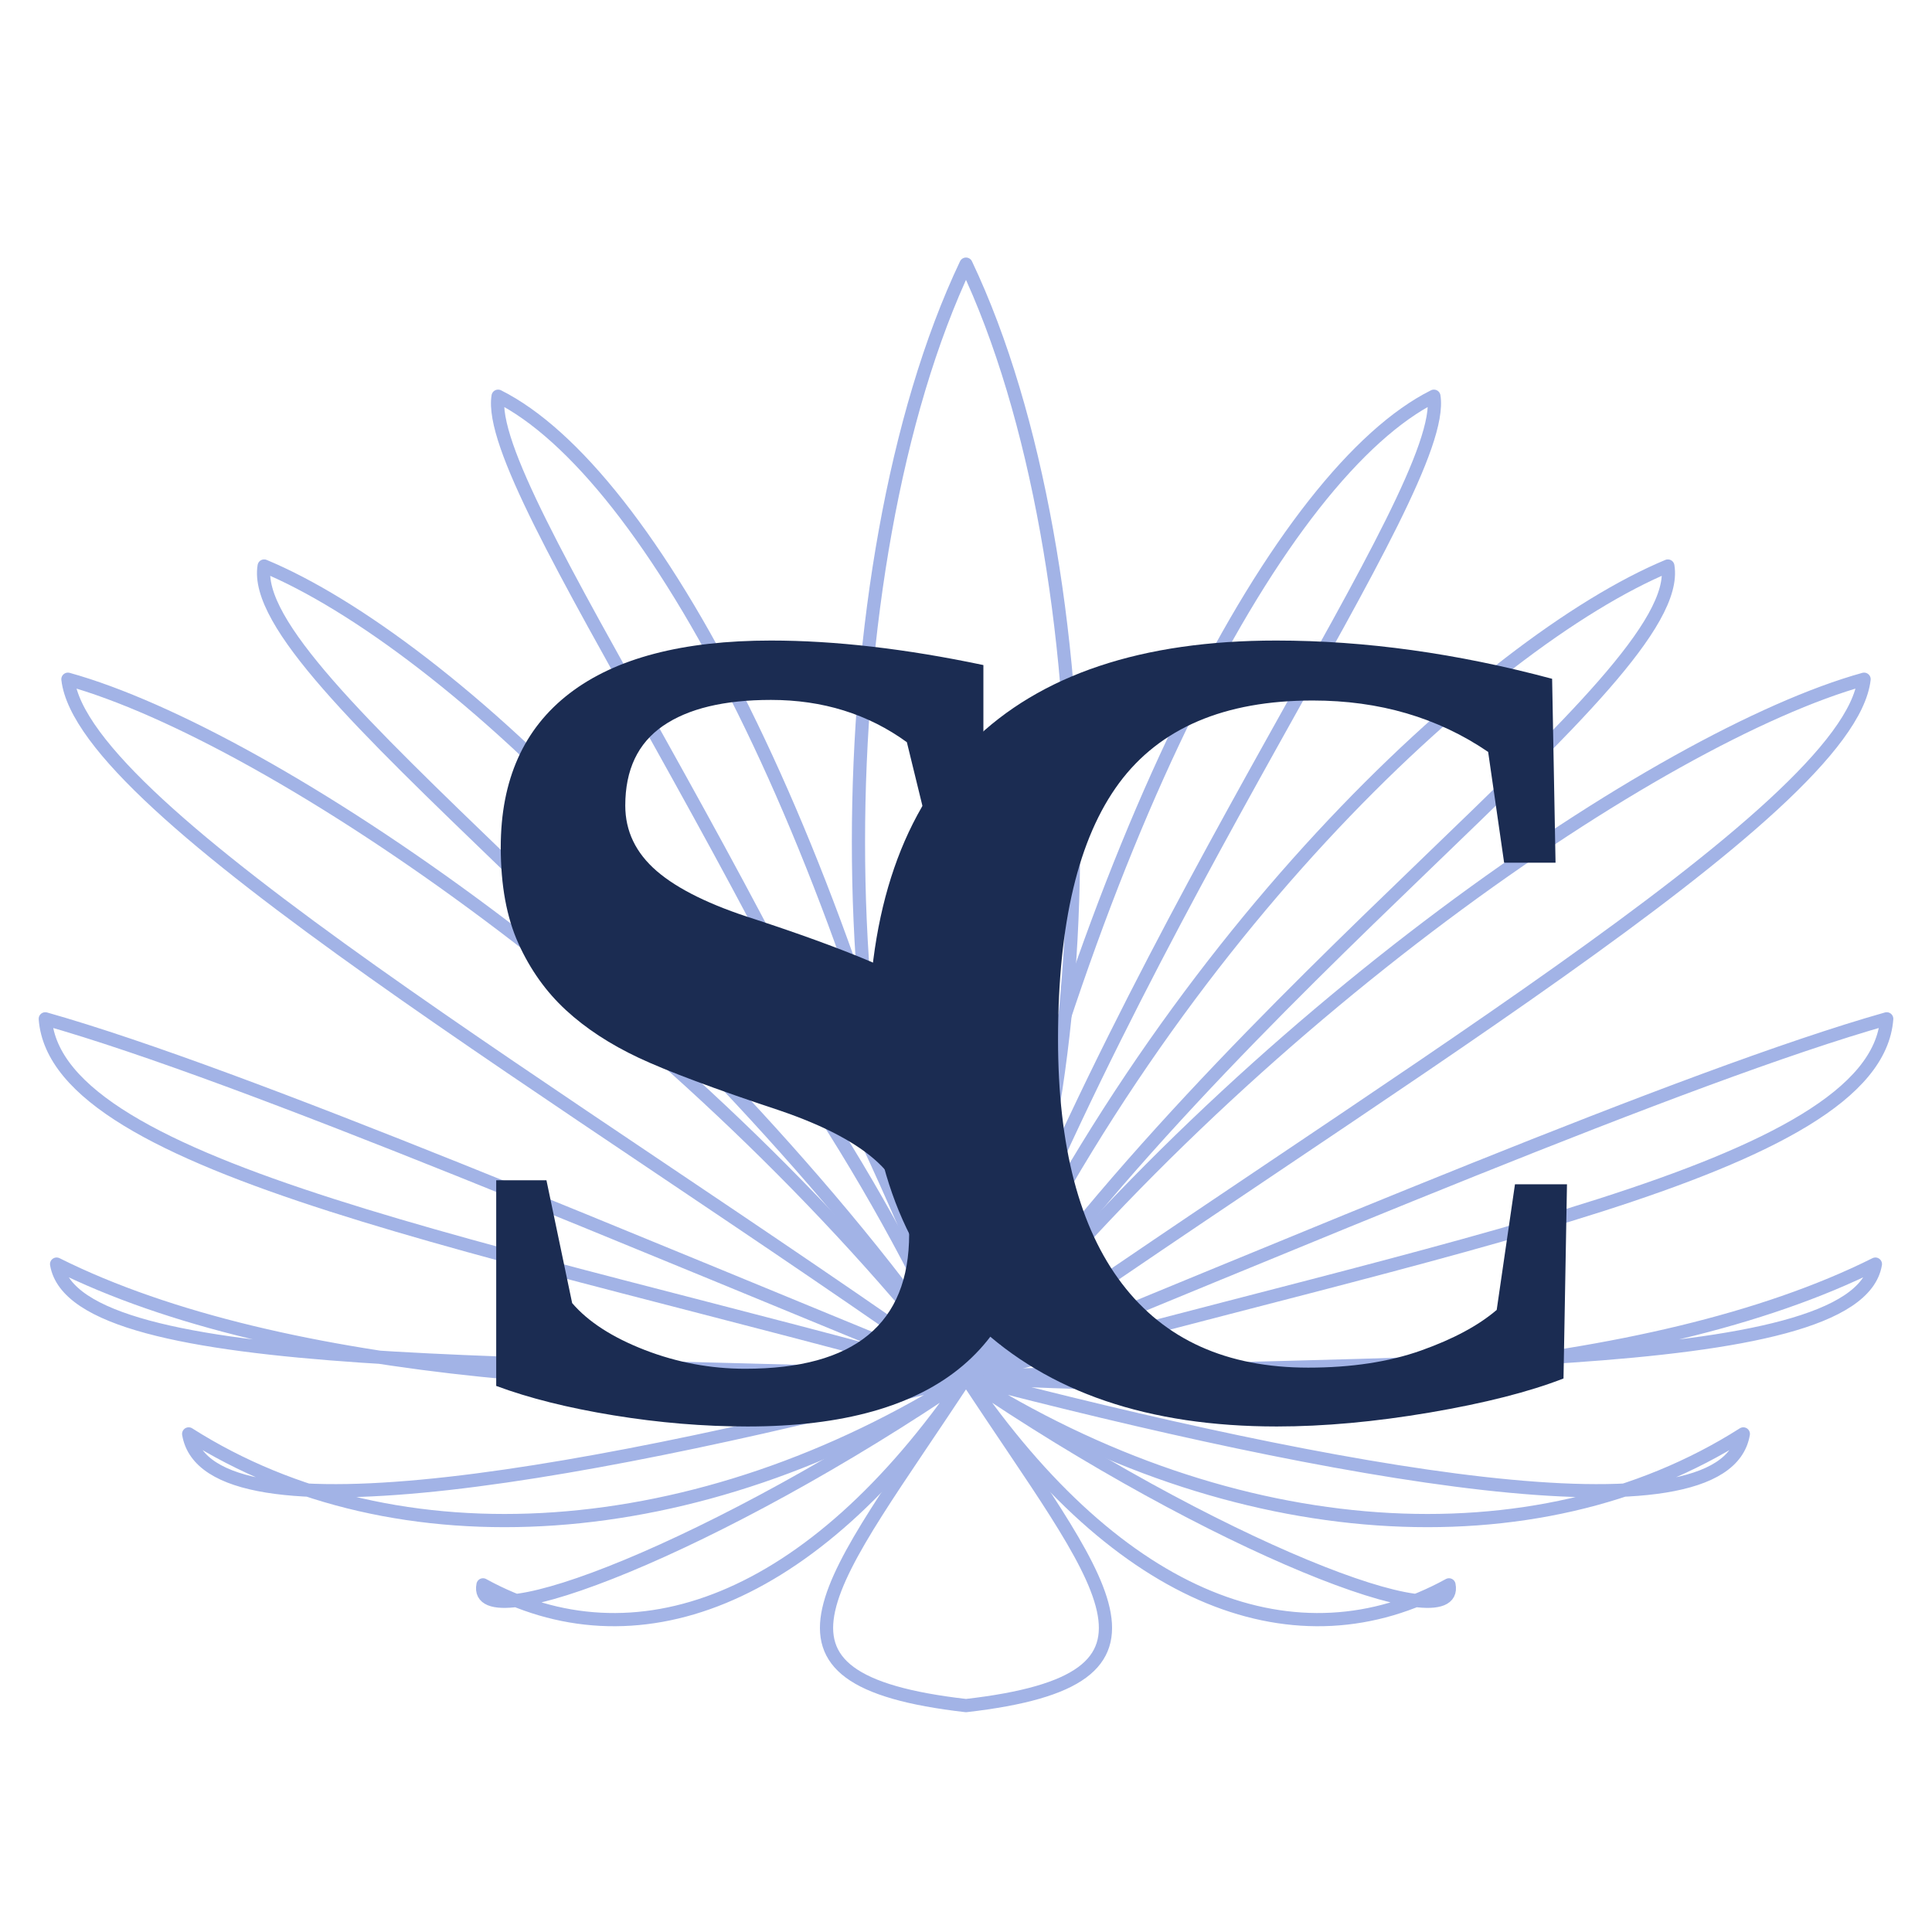
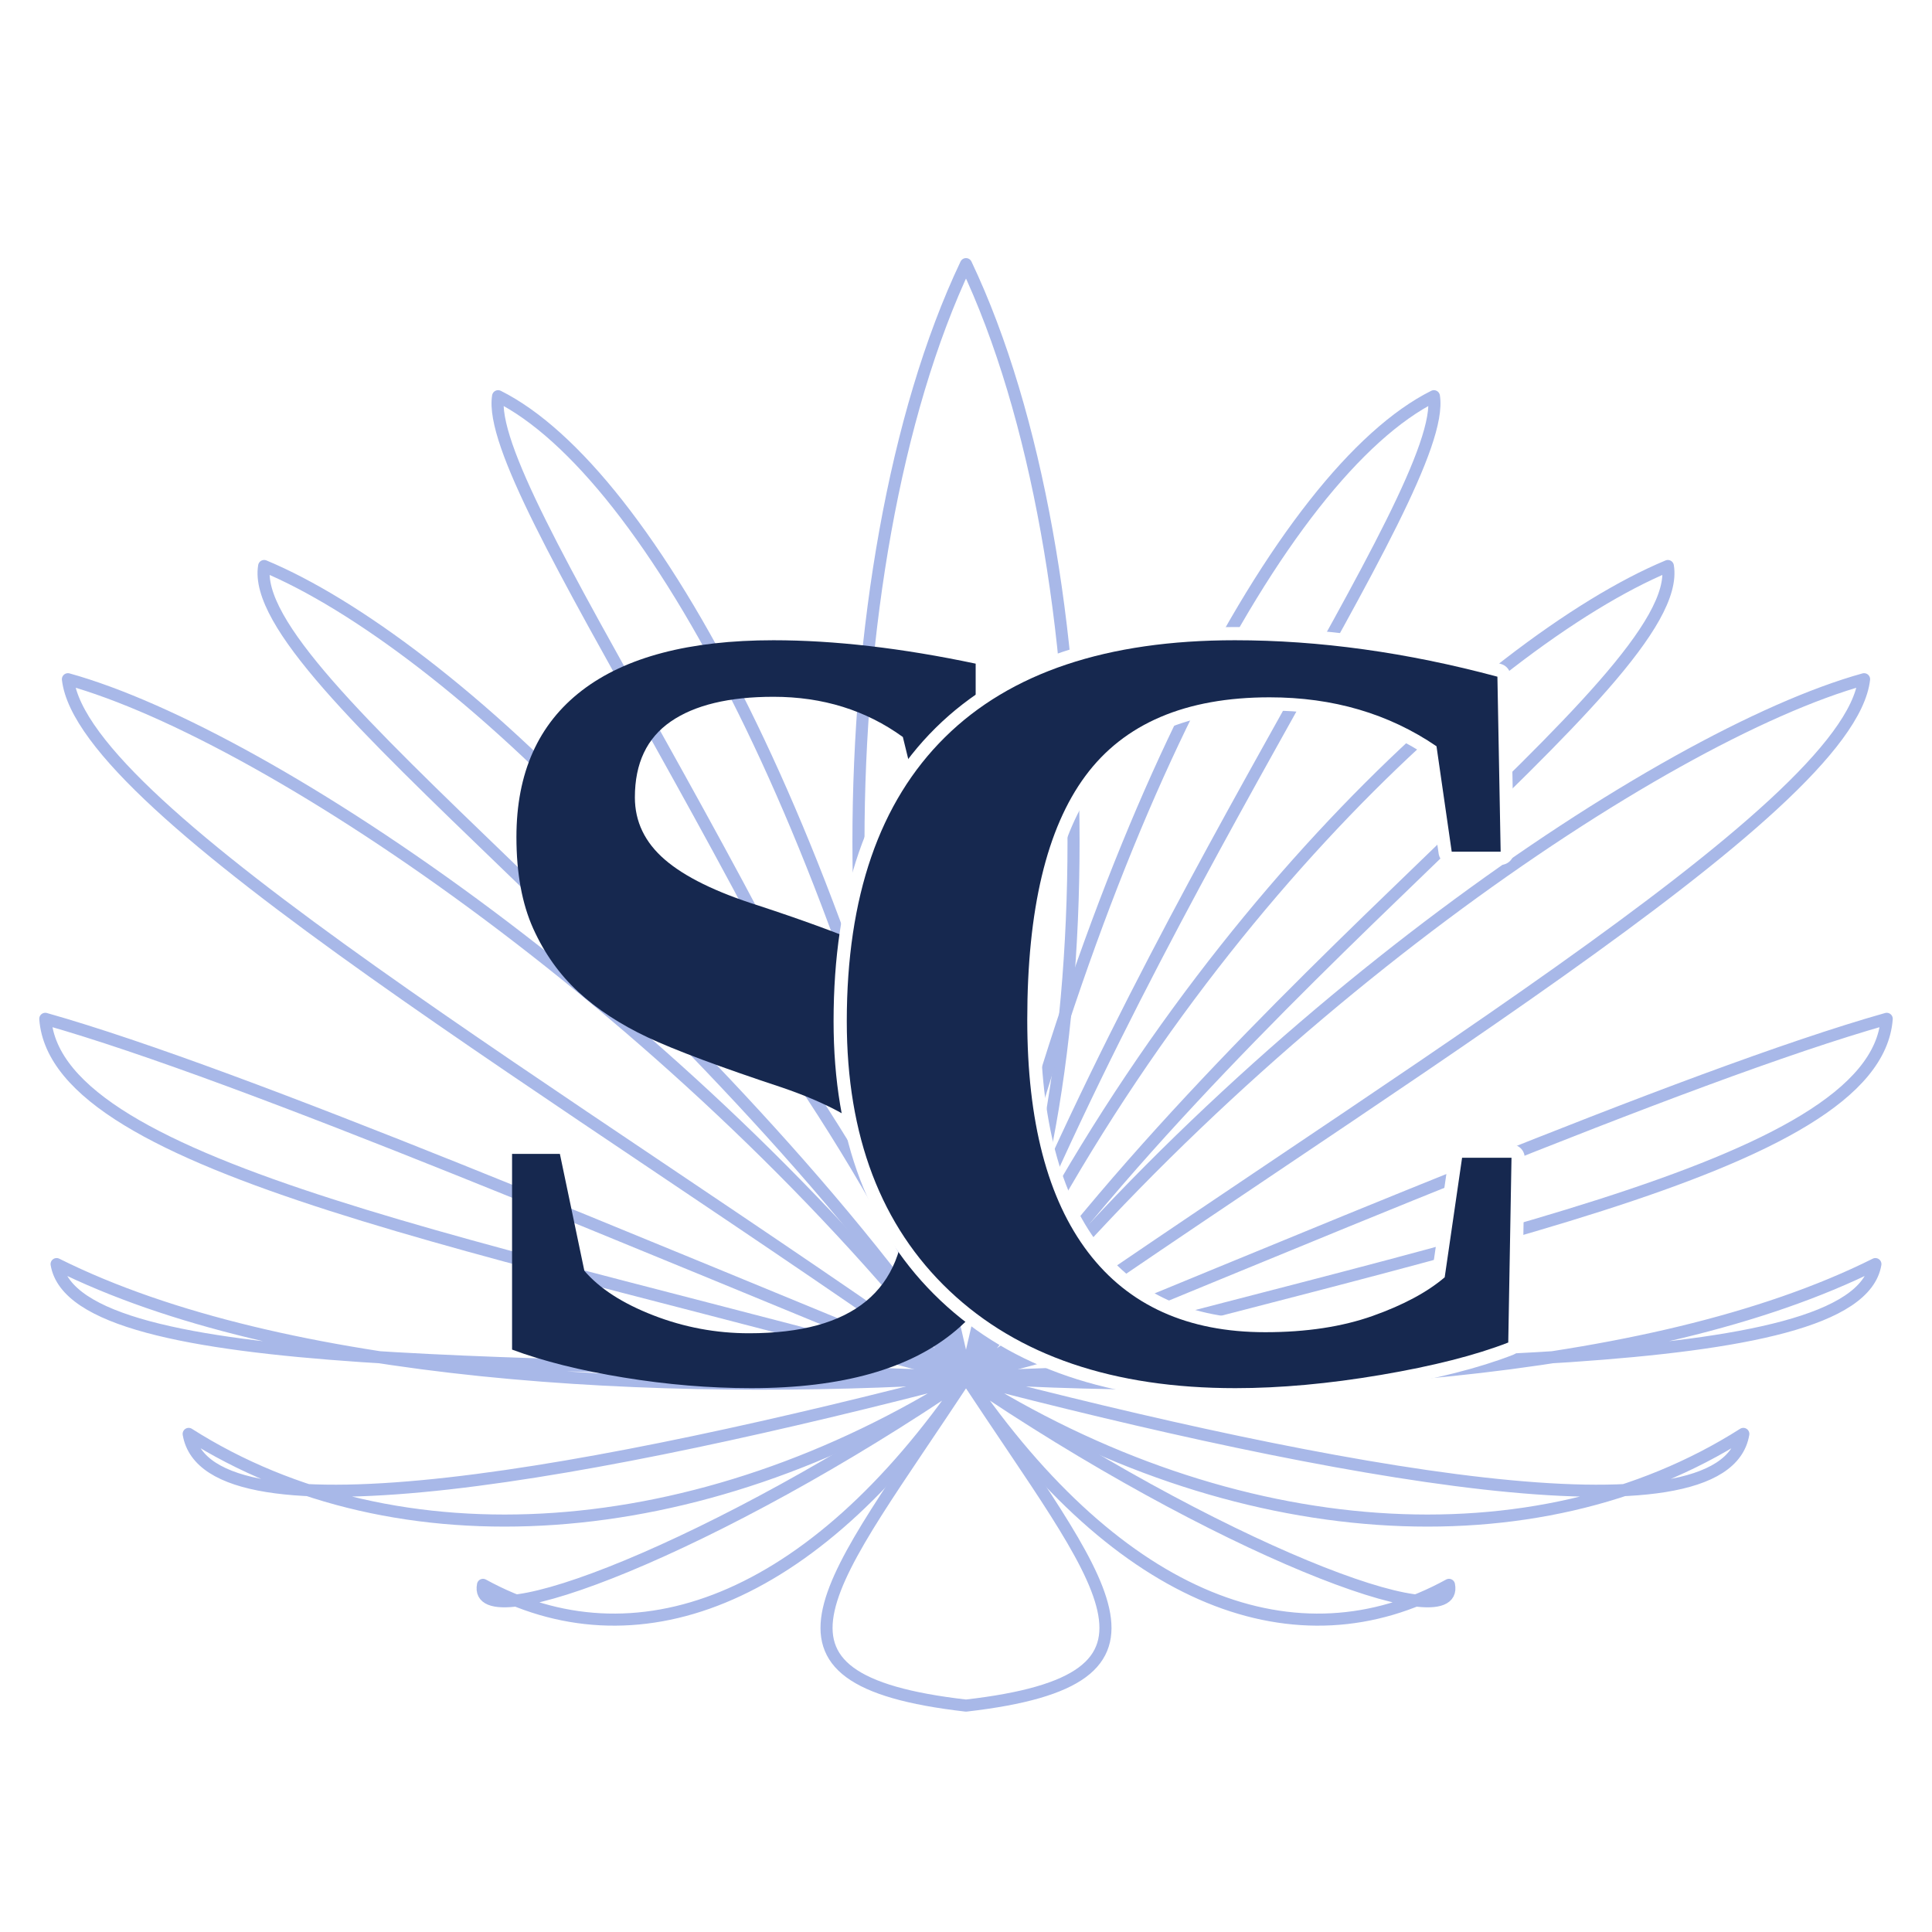
<svg xmlns="http://www.w3.org/2000/svg" viewBox="0 0 512 512" width="512" height="512">
  <defs>
    <style>
      .bg { fill: #FFFFFF; }
-       .lotus-line { fill: none; stroke: #A2B3E6; stroke-width: 3.5; stroke-linecap: round; stroke-linejoin: round; }
-       .navy-text { font-family: 'Times New Roman', Georgia, serif; font-weight: bold; fill: #1B2C52; }
+       .lotus-line { fill: none; stroke: #A8B8E8; stroke-width: 3.2; stroke-linecap: round; stroke-linejoin: round; }
+       .navy-s { font-family: 'Times New Roman', Georgia, serif; font-weight: bold; font-size: 295px; fill: #16284F; }
+       .navy-c { font-family: 'Times New Roman', Georgia, serif; font-weight: bold; font-size: 295px; fill: #16284F; stroke: #FFFFFF; stroke-width: 7px; paint-order: stroke fill; stroke-linejoin: round; }
    </style>
  </defs>
  <rect width="512" height="512" class="bg" />
  <g class="lotus-line">
    <path d="M 256,70 C 218,150 218,300 256,365 C 294,300 294,150 256,70 Z" />
    <path d="M 256,365 C 210,240 128,130 132,105 C 172,125 224,220 256,365 Z" />
    <path d="M 256,365 C 302,240 384,130 380,105 C 340,125 288,220 256,365 Z" />
    <path d="M 256,365 C 185,260 65,180 70,150 C 118,170 205,250 256,365 Z" />
    <path d="M 256,365 C 327,260 447,180 442,150 C 394,170 307,250 256,365 Z" />
    <path d="M 256,365 C 150,290 22,215 18,180 C 72,195 182,270 256,365 Z" />
    <path d="M 256,365 C 362,290 490,215 494,180 C 440,195 330,270 256,365 Z" />
    <path d="M 256,365 C 130,330 15,310 12,270 C 65,285 170,330 256,365 Z" />
    <path d="M 256,365 C 382,330 497,310 500,270 C 447,285 342,330 256,365 Z" />
    <path d="M 256,365 C 145,360 20,365 15,335 C 75,365 175,370 256,365 Z" />
    <path d="M 256,365 C 367,360 492,365 497,335 C 437,365 337,370 256,365 Z" />
    <path d="M 256,365 C 160,390 55,410 50,380 C 105,415 185,410 256,365 Z" />
    <path d="M 256,365 C 352,390 457,410 462,380 C 407,415 327,410 256,365 Z" />
    <path d="M 256,365 C 190,410 125,435 128,420 C 168,442 215,425 256,365 Z" />
    <path d="M 256,365 C 322,410 387,435 384,420 C 344,442 297,425 256,365 Z" />
    <path d="M 256,365 C 220,420 195,445 256,452 C 317,445 292,420 256,365 Z" />
  </g>
-   <text x="115" y="375" font-family="'Times New Roman', Times, Georgia, serif" font-size="310" font-weight="bold" fill="#1B2C52" letter-spacing="-10">S</text>
-   <text x="215" y="375" font-family="'Times New Roman', Times, Georgia, serif" font-size="310" font-weight="bold" fill="#1B2C52" letter-spacing="-10">C</text>
+   <text x="120" y="365" class="navy-s">S</text>
+   <text x="210" y="365" class="navy-c">C</text>
</svg>
